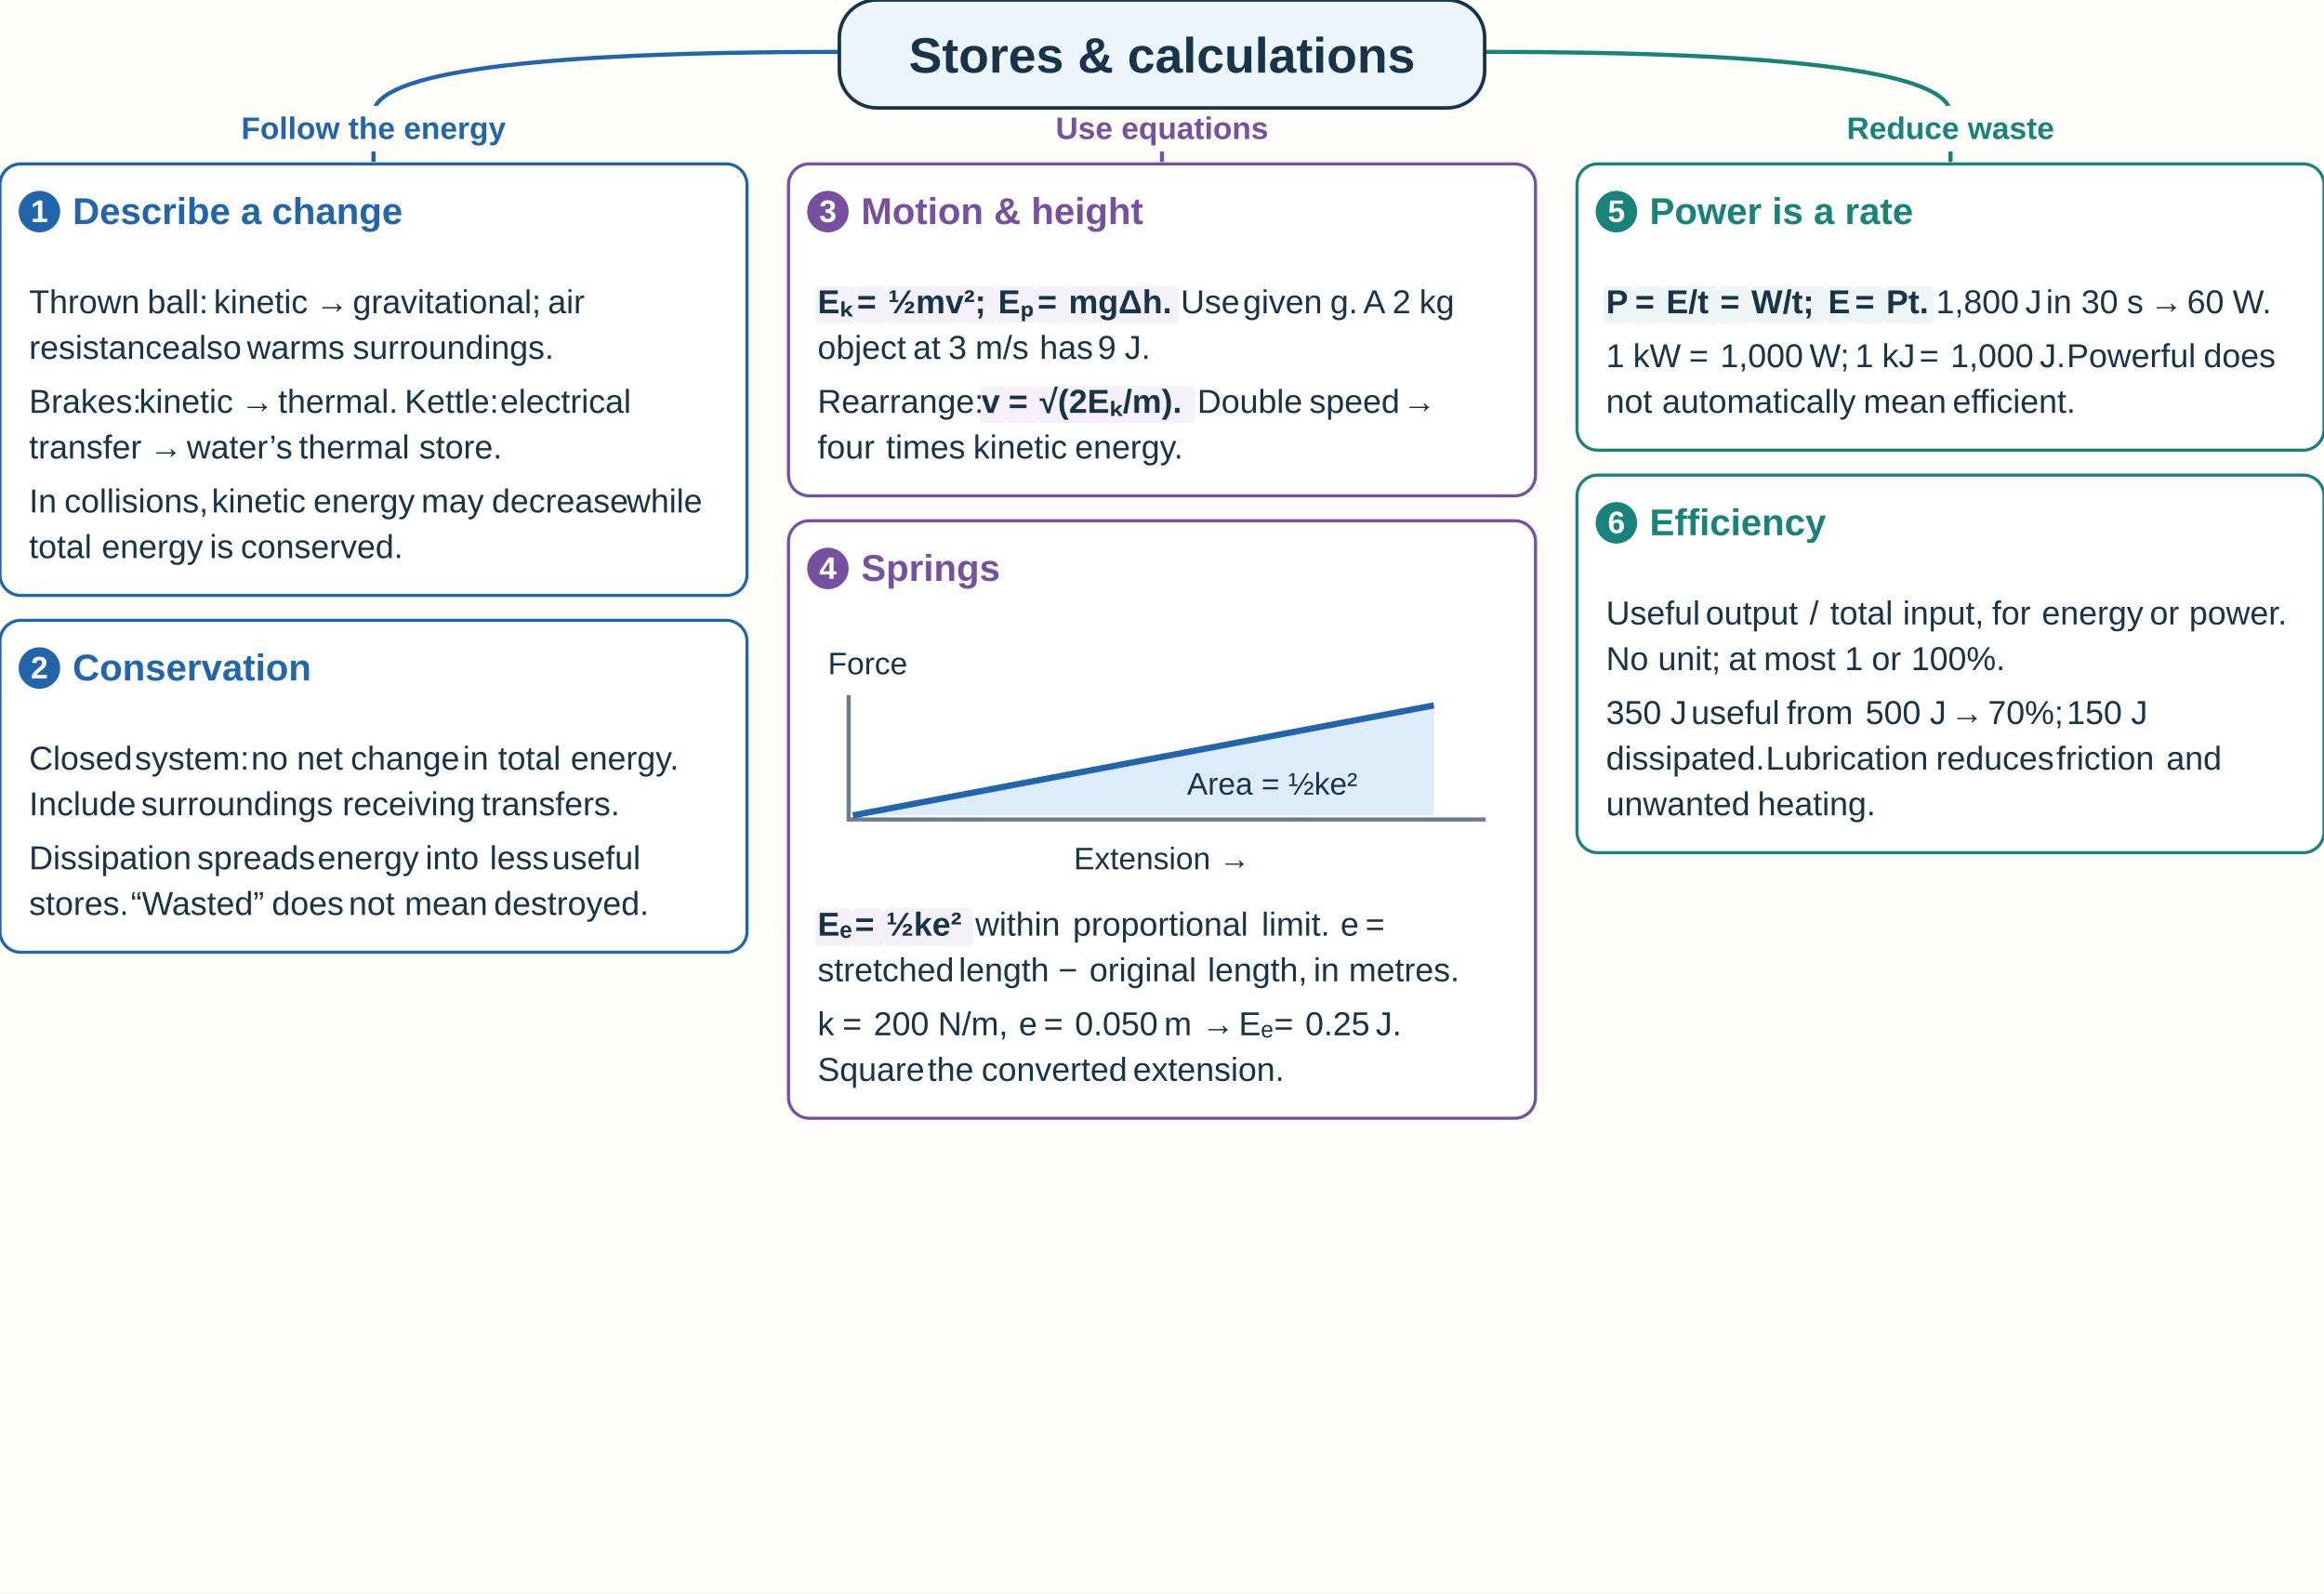
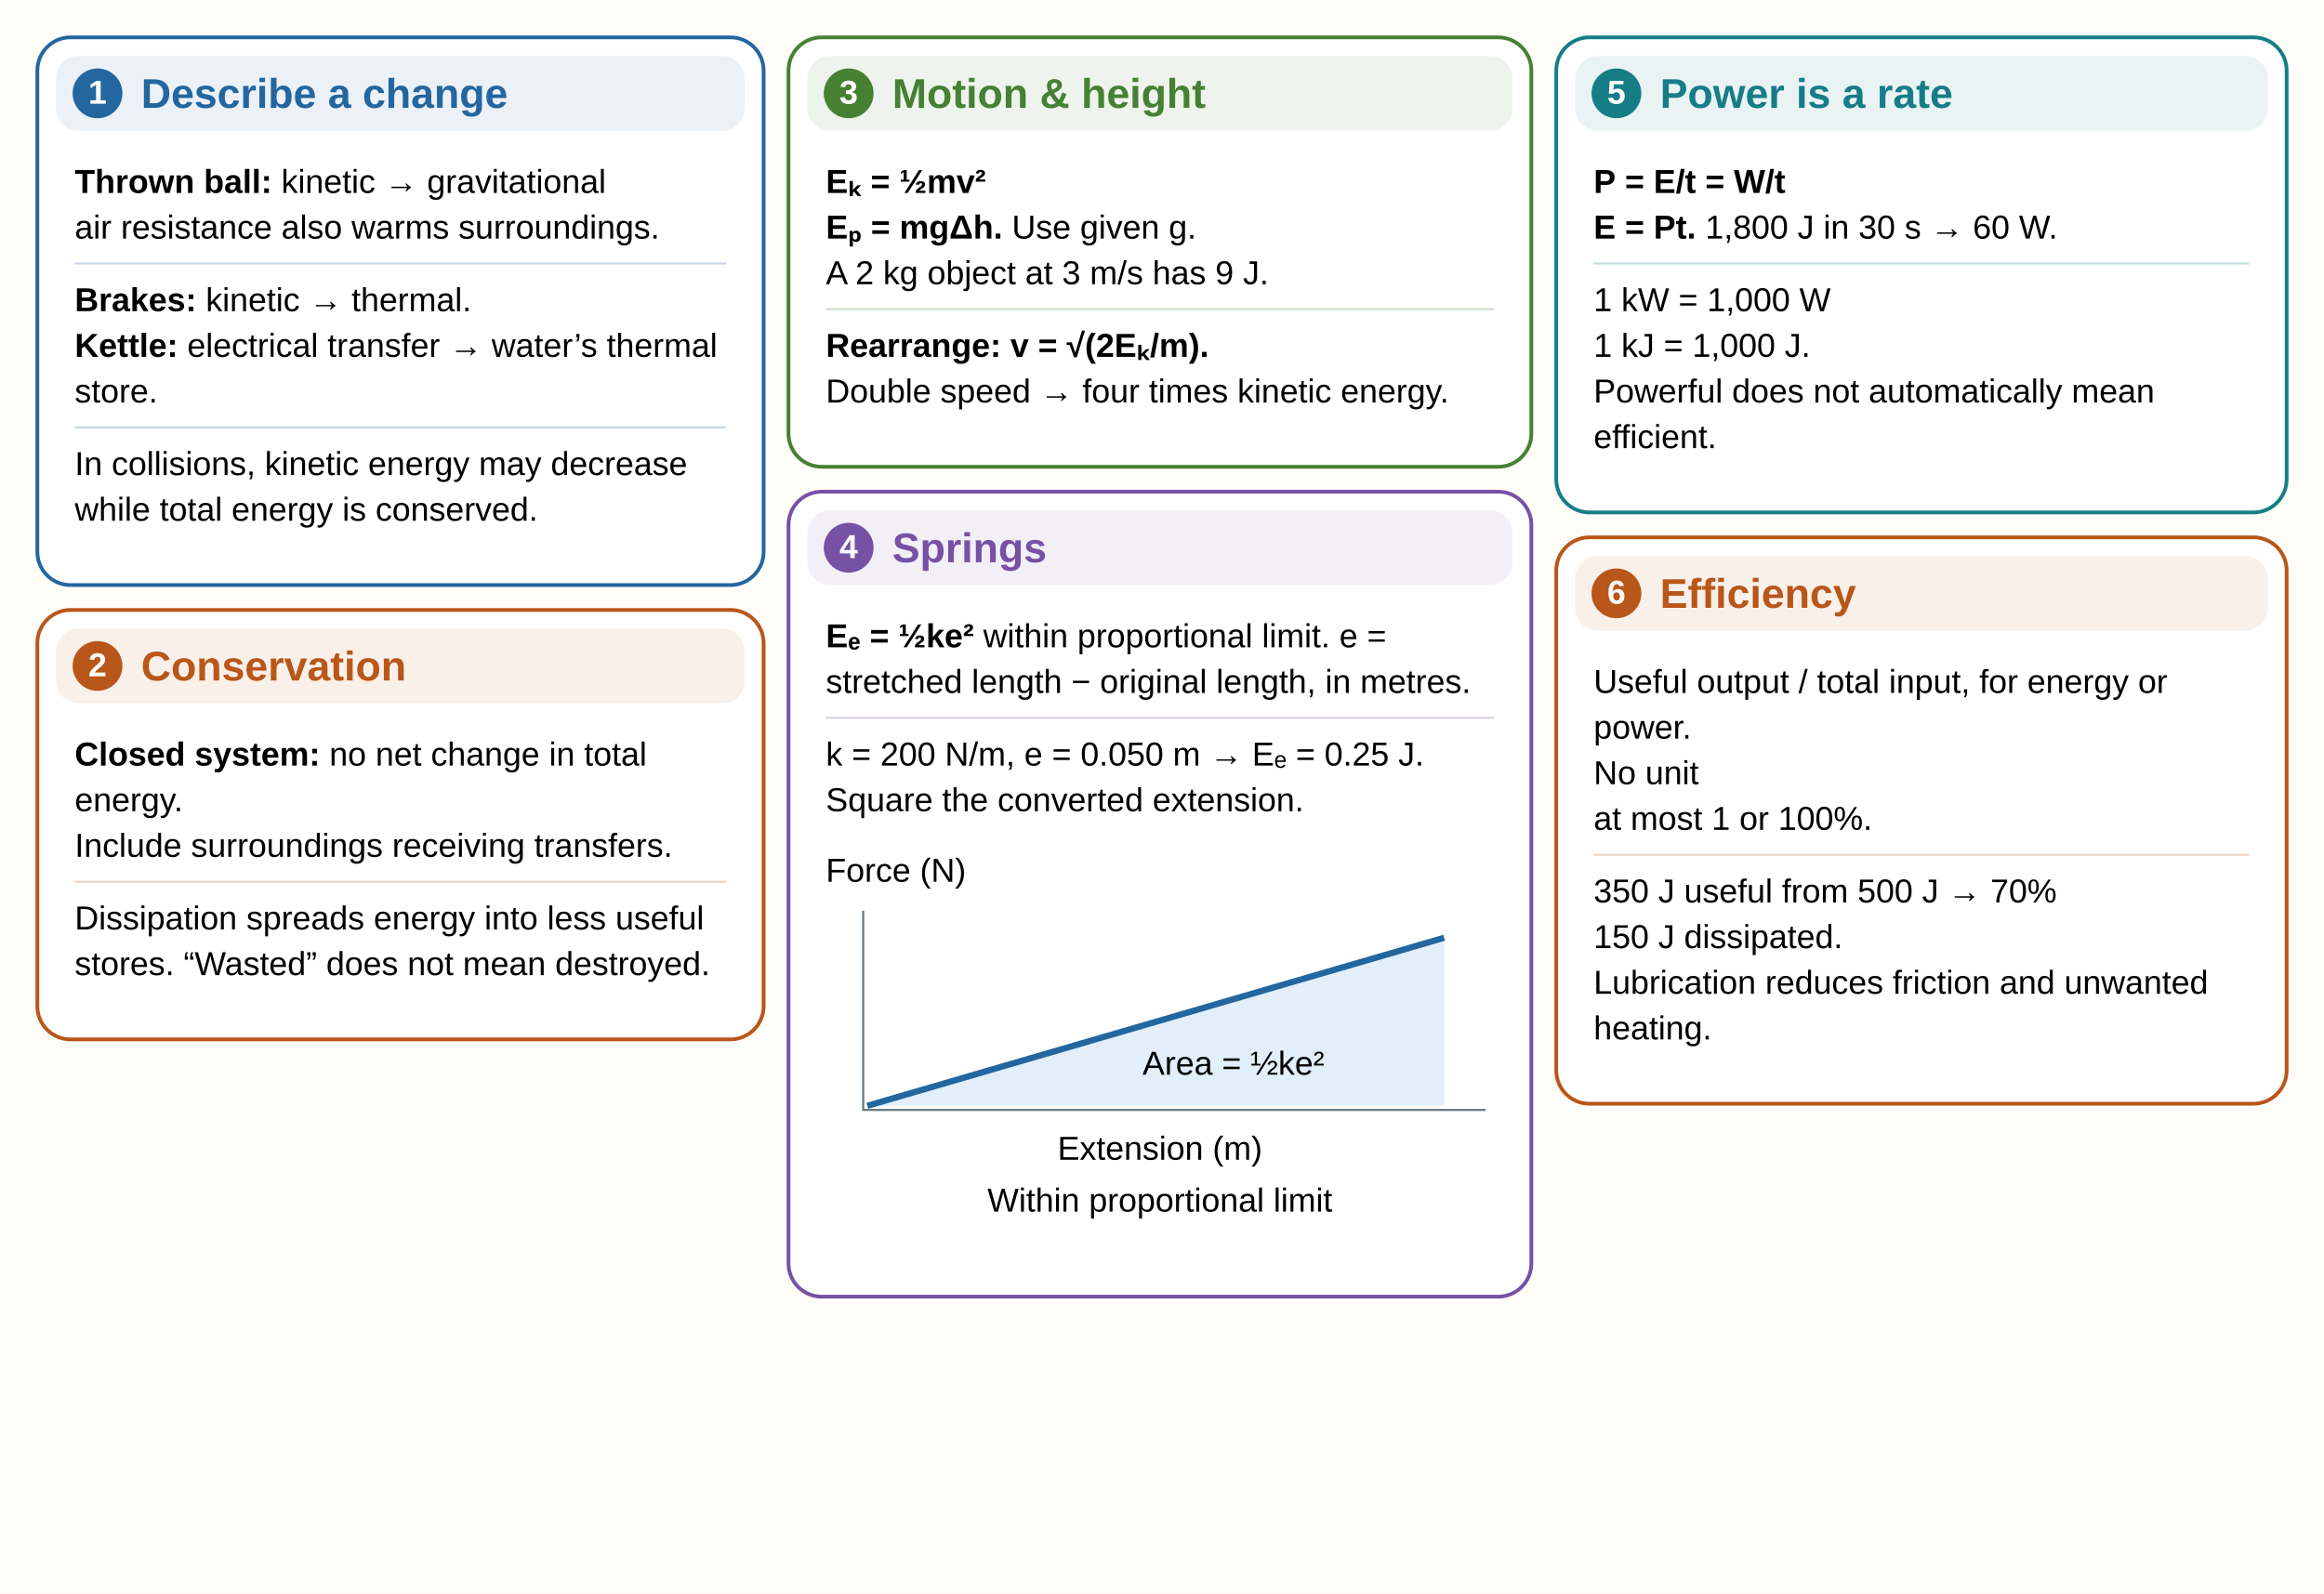
- <svg xmlns="http://www.w3.org/2000/svg" width="2400" height="1645.714" viewBox="0 0 1120 768" role="img" aria-labelledby="title description" data-print-width-mm="277" data-body-size="16">
+ <svg xmlns="http://www.w3.org/2000/svg" width="2400" height="1645.714" viewBox="0 0 1120 768" role="img" aria-labelledby="map-title map-description" data-print-width-mm="277" font-family="Segoe UI,Arial,sans-serif">
  <defs>
-     <radialGradient id="animalFill">
-       <stop stop-color="#fff5de" />
-       <stop offset="1" stop-color="#dceafd" />
-     </radialGradient>
-     <radialGradient id="nucleusFill">
-       <stop stop-color="#ddc7f4" />
-       <stop offset="1" stop-color="#9b79c2" />
-     </radialGradient>
-     <linearGradient id="leafFill" x2="0" y2="1">
-       <stop stop-color="#edf7b8" />
-       <stop offset="1" stop-color="#bfd882" />
-     </linearGradient>
+     <marker id="arrow-2366a0" viewBox="0 0 10 10" refX="9" refY="5" markerWidth="4" markerHeight="4" orient="auto-start-reverse">
+       <path d="M1 1L9 5L1 9" fill="none" stroke="#2366a0" stroke-width="2" stroke-linejoin="round" />
+     </marker>
+     <marker id="arrow-b95619" viewBox="0 0 10 10" refX="9" refY="5" markerWidth="4" markerHeight="4" orient="auto-start-reverse">
+       <path d="M1 1L9 5L1 9" fill="none" stroke="#b95619" stroke-width="2" stroke-linejoin="round" />
+     </marker>
+     <marker id="arrow-468133" viewBox="0 0 10 10" refX="9" refY="5" markerWidth="4" markerHeight="4" orient="auto-start-reverse">
+       <path d="M1 1L9 5L1 9" fill="none" stroke="#468133" stroke-width="2" stroke-linejoin="round" />
+     </marker>
+     <marker id="arrow-7651a5" viewBox="0 0 10 10" refX="9" refY="5" markerWidth="4" markerHeight="4" orient="auto-start-reverse">
+       <path d="M1 1L9 5L1 9" fill="none" stroke="#7651a5" stroke-width="2" stroke-linejoin="round" />
+     </marker>
+     <marker id="arrow-167d87" viewBox="0 0 10 10" refX="9" refY="5" markerWidth="4" markerHeight="4" orient="auto-start-reverse">
+       <path d="M1 1L9 5L1 9" fill="none" stroke="#167d87" stroke-width="2" stroke-linejoin="round" />
+     </marker>
+     <marker id="arrow-b95619" viewBox="0 0 10 10" refX="9" refY="5" markerWidth="4" markerHeight="4" orient="auto-start-reverse">
+       <path d="M1 1L9 5L1 9" fill="none" stroke="#b95619" stroke-width="2" stroke-linejoin="round" />
+     </marker>
  </defs>
-   <rect width="1120" height="768" fill="#fffefa" />
-   <g font-family="Segoe UI, Arial, sans-serif" fill="#18344a">
-     <path class="relationship-path" d="M404.508 25Q180.0 25 180.0 55V78" stroke="#2166ad" stroke-width="2" fill="none" />
-     <rect x="107.5" y="51" width="145.0" height="22" rx="5" fill="#fffefa" />
-     <text class="diagram-label" x="180.00" y="67.00" font-size="15" fill="#2166ad" font-weight="700" text-anchor="middle">Follow the energy</text>
-     <g class="map-section" id="section-1" data-source-panel="0" data-bounds="0,0,360,208" transform="translate(0 79)">
-       <rect width="360" height="208" rx="10" fill="white" stroke="#2166ad" stroke-width="1.5" />
-       <g class="section-heading">
-         <circle cx="19" cy="23" r="10" fill="#2166ad" />
-         <text class="" x="19.00" y="28.00" font-size="15" fill="white" font-weight="700" text-anchor="middle">1</text>
-         <text class="" x="35.00" y="29.00" font-size="18" fill="#2166ad" font-weight="700" text-anchor="start">Describe a change</text>
-       </g>
-       <g class="section-body">
-         <text class="body-text" x="14.00" y="72.00" font-size="16" fill="#18344a" font-weight="400" text-anchor="start">Thrown</text>
-         <text class="body-text" x="71.00" y="72.00" font-size="16" fill="#18344a" font-weight="400" text-anchor="start">ball:</text>
-         <text class="body-text" x="103.00" y="72.00" font-size="16" fill="#18344a" font-weight="400" text-anchor="start">kinetic</text>
-         <text class="body-text" x="152.00" y="72.00" font-size="16" fill="#18344a" font-weight="400" text-anchor="start">→</text>
-         <text class="body-text" x="170.00" y="72.00" font-size="16" fill="#18344a" font-weight="400" text-anchor="start">gravitational;</text>
-         <text class="body-text" x="264.00" y="72.00" font-size="16" fill="#18344a" font-weight="400" text-anchor="start">air</text>
-         <text class="body-text" x="14.00" y="94.00" font-size="16" fill="#18344a" font-weight="400" text-anchor="start">resistance</text>
-         <text class="body-text" x="87.00" y="94.00" font-size="16" fill="#18344a" font-weight="400" text-anchor="start">also</text>
-         <text class="body-text" x="119.00" y="94.00" font-size="16" fill="#18344a" font-weight="400" text-anchor="start">warms</text>
-         <text class="body-text" x="170.00" y="94.00" font-size="16" fill="#18344a" font-weight="400" text-anchor="start">surroundings.</text>
-         <text class="body-text" x="14.00" y="120.00" font-size="16" fill="#18344a" font-weight="400" text-anchor="start">Brakes:</text>
-         <text class="body-text" x="67.00" y="120.00" font-size="16" fill="#18344a" font-weight="400" text-anchor="start">kinetic</text>
-         <text class="body-text" x="116.00" y="120.00" font-size="16" fill="#18344a" font-weight="400" text-anchor="start">→</text>
-         <text class="body-text" x="134.00" y="120.00" font-size="16" fill="#18344a" font-weight="400" text-anchor="start">thermal.</text>
-         <text class="body-text" x="195.00" y="120.00" font-size="16" fill="#18344a" font-weight="400" text-anchor="start">Kettle:</text>
-         <text class="body-text" x="241.00" y="120.00" font-size="16" fill="#18344a" font-weight="400" text-anchor="start">electrical</text>
-         <text class="body-text" x="14.00" y="142.00" font-size="16" fill="#18344a" font-weight="400" text-anchor="start">transfer</text>
-         <text class="body-text" x="72.00" y="142.00" font-size="16" fill="#18344a" font-weight="400" text-anchor="start">→</text>
-         <text class="body-text" x="90.00" y="142.00" font-size="16" fill="#18344a" font-weight="400" text-anchor="start">water’s</text>
-         <text class="body-text" x="144.00" y="142.00" font-size="16" fill="#18344a" font-weight="400" text-anchor="start">thermal</text>
-         <text class="body-text" x="202.00" y="142.00" font-size="16" fill="#18344a" font-weight="400" text-anchor="start">store.</text>
-         <text class="body-text" x="14.00" y="168.00" font-size="16" fill="#18344a" font-weight="400" text-anchor="start">In</text>
-         <text class="body-text" x="31.00" y="168.00" font-size="16" fill="#18344a" font-weight="400" text-anchor="start">collisions,</text>
-         <text class="body-text" x="102.00" y="168.00" font-size="16" fill="#18344a" font-weight="400" text-anchor="start">kinetic</text>
-         <text class="body-text" x="151.00" y="168.00" font-size="16" fill="#18344a" font-weight="400" text-anchor="start">energy</text>
-         <text class="body-text" x="203.00" y="168.00" font-size="16" fill="#18344a" font-weight="400" text-anchor="start">may</text>
-         <text class="body-text" x="237.00" y="168.00" font-size="16" fill="#18344a" font-weight="400" text-anchor="start">decrease</text>
-         <text class="body-text" x="302.00" y="168.00" font-size="16" fill="#18344a" font-weight="400" text-anchor="start">while</text>
-         <text class="body-text" x="14.00" y="190.00" font-size="16" fill="#18344a" font-weight="400" text-anchor="start">total</text>
-         <text class="body-text" x="49.00" y="190.00" font-size="16" fill="#18344a" font-weight="400" text-anchor="start">energy</text>
-         <text class="body-text" x="101.00" y="190.00" font-size="16" fill="#18344a" font-weight="400" text-anchor="start">is</text>
-         <text class="body-text" x="116.00" y="190.00" font-size="16" fill="#18344a" font-weight="400" text-anchor="start">conserved.</text>
+   <rect width="1120" height="768" fill="#fffdf8" />
+   <g class="map-section" id="section-1" data-source-panel="0" data-bounds="0,0,350,264" transform="translate(18 18)">
+     <rect width="350" height="264" rx="16" fill="white" stroke="#2366a0" stroke-width="1.8" />
+     <g class="section-heading">
+       <rect x="9" y="9" width="332" height="36" rx="11" fill="#2366a0" opacity=".09" />
+       <circle cx="29" cy="27" r="12" fill="#2366a0" />
+       <text class="diagram-label" x="29" y="32" font-size="16" fill="white" font-weight="700" text-anchor="middle">1</text>
+       <text class="panel-title" x="50" y="34" font-size="20" fill="#2366a0" font-weight="700" text-anchor="start">Describe a change</text>
+     </g>
+     <g class="section-body">
+       <text class="body-text" x="18" y="75" font-size="16" fill="#000000" font-weight="400" text-anchor="start">
+         <tspan font-weight="700">Thrown</tspan>
+         <tspan font-weight="700">ball:</tspan> kinetic → gravitational</text>
+       <text class="body-text" x="18" y="97" font-size="16" fill="#000000" font-weight="400" text-anchor="start">air resistance also warms surroundings.</text>
+       <path class="section-divider" d="M18 109H332" stroke="#2366a0" stroke-opacity=".25" stroke-width="1" fill="none" />
+       <text class="body-text" x="18" y="132" font-size="16" fill="#000000" font-weight="400" text-anchor="start">
+         <tspan font-weight="700">Brakes:</tspan> kinetic → thermal.</text>
+       <text class="body-text" x="18" y="154" font-size="16" fill="#000000" font-weight="400" text-anchor="start">
+         <tspan font-weight="700">Kettle:</tspan> electrical transfer → water’s thermal</text>
+       <text class="body-text" x="18" y="176" font-size="16" fill="#000000" font-weight="400" text-anchor="start">store.</text>
+       <path class="section-divider" d="M18 188H332" stroke="#2366a0" stroke-opacity=".25" stroke-width="1" fill="none" />
+       <text class="body-text" x="18" y="211" font-size="16" fill="#000000" font-weight="400" text-anchor="start">In collisions, kinetic energy may decrease</text>
+       <text class="body-text" x="18" y="233" font-size="16" fill="#000000" font-weight="400" text-anchor="start">while total energy is conserved.</text>
+     </g>
+   </g>
+   <g class="map-section" id="section-2" data-source-panel="1" data-bounds="0,0,350,207" transform="translate(18 294)">
+     <rect width="350" height="207" rx="16" fill="white" stroke="#b95619" stroke-width="1.8" />
+     <g class="section-heading">
+       <rect x="9" y="9" width="332" height="36" rx="11" fill="#b95619" opacity=".09" />
+       <circle cx="29" cy="27" r="12" fill="#b95619" />
+       <text class="diagram-label" x="29" y="32" font-size="16" fill="white" font-weight="700" text-anchor="middle">2</text>
+       <text class="panel-title" x="50" y="34" font-size="20" fill="#b95619" font-weight="700" text-anchor="start">Conservation</text>
+     </g>
+     <g class="section-body">
+       <text class="body-text" x="18" y="75" font-size="16" fill="#000000" font-weight="400" text-anchor="start">
+         <tspan font-weight="700">Closed</tspan>
+         <tspan font-weight="700">system:</tspan> no net change in total</text>
+       <text class="body-text" x="18" y="97" font-size="16" fill="#000000" font-weight="400" text-anchor="start">energy.</text>
+       <text class="body-text" x="18" y="119" font-size="16" fill="#000000" font-weight="400" text-anchor="start">Include surroundings receiving transfers.</text>
+       <path class="section-divider" d="M18 131H332" stroke="#b95619" stroke-opacity=".25" stroke-width="1" fill="none" />
+       <text class="body-text" x="18" y="154" font-size="16" fill="#000000" font-weight="400" text-anchor="start">Dissipation spreads energy into less useful</text>
+       <text class="body-text" x="18" y="176" font-size="16" fill="#000000" font-weight="400" text-anchor="start">stores. “Wasted” does not mean destroyed.</text>
+     </g>
+   </g>
+   <g class="map-section" id="section-3" data-source-panel="2" data-bounds="0,0,358,207" transform="translate(380 18)">
+     <rect width="358" height="207" rx="16" fill="white" stroke="#468133" stroke-width="1.8" />
+     <g class="section-heading">
+       <rect x="9" y="9" width="340" height="36" rx="11" fill="#468133" opacity=".09" />
+       <circle cx="29" cy="27" r="12" fill="#468133" />
+       <text class="diagram-label" x="29" y="32" font-size="16" fill="white" font-weight="700" text-anchor="middle">3</text>
+       <text class="panel-title" x="50" y="34" font-size="20" fill="#468133" font-weight="700" text-anchor="start">Motion &amp; height</text>
+     </g>
+     <g class="section-body">
+       <text class="body-text" x="18" y="75" font-size="16" fill="#000000" font-weight="400" text-anchor="start">
+         <tspan font-weight="700">Eₖ</tspan>
+         <tspan font-weight="700">=</tspan>
+         <tspan font-weight="700">½mv²</tspan>
+       </text>
+       <text class="body-text" x="18" y="97" font-size="16" fill="#000000" font-weight="400" text-anchor="start">
+         <tspan font-weight="700">Eₚ</tspan>
+         <tspan font-weight="700">=</tspan>
+         <tspan font-weight="700">mgΔh.</tspan> Use given g.</text>
+       <text class="body-text" x="18" y="119" font-size="16" fill="#000000" font-weight="400" text-anchor="start">A 2 kg object at 3 m/s has 9 J.</text>
+       <path class="section-divider" d="M18 131H340" stroke="#468133" stroke-opacity=".25" stroke-width="1" fill="none" />
+       <text class="body-text" x="18" y="154" font-size="16" fill="#000000" font-weight="400" text-anchor="start">
+         <tspan font-weight="700">Rearrange:</tspan>
+         <tspan font-weight="700">v</tspan>
+         <tspan font-weight="700">=</tspan>
+         <tspan font-weight="700">√(2Eₖ/m).</tspan>
+       </text>
+       <text class="body-text" x="18" y="176" font-size="16" fill="#000000" font-weight="400" text-anchor="start">Double speed → four times kinetic energy.</text>
+     </g>
+   </g>
+   <g class="map-section" id="section-4" data-source-panel="3" data-bounds="0,0,358,388" transform="translate(380 237)">
+     <rect width="358" height="388" rx="16" fill="white" stroke="#7651a5" stroke-width="1.8" />
+     <g class="section-heading">
+       <rect x="9" y="9" width="340" height="36" rx="11" fill="#7651a5" opacity=".09" />
+       <circle cx="29" cy="27" r="12" fill="#7651a5" />
+       <text class="diagram-label" x="29" y="32" font-size="16" fill="white" font-weight="700" text-anchor="middle">4</text>
+       <text class="panel-title" x="50" y="34" font-size="20" fill="#7651a5" font-weight="700" text-anchor="start">Springs</text>
+     </g>
+     <g class="section-body">
+       <text class="body-text" x="18" y="75" font-size="16" fill="#000000" font-weight="400" text-anchor="start">
+         <tspan font-weight="700">Eₑ</tspan>
+         <tspan font-weight="700">=</tspan>
+         <tspan font-weight="700">½ke²</tspan> within proportional limit. e =</text>
+       <text class="body-text" x="18" y="97" font-size="16" fill="#000000" font-weight="400" text-anchor="start">stretched length − original length, in metres.</text>
+       <path class="section-divider" d="M18 109H340" stroke="#7651a5" stroke-opacity=".25" stroke-width="1" fill="none" />
+       <text class="body-text" x="18" y="132" font-size="16" fill="#000000" font-weight="400" text-anchor="start">k = 200 N/m, e = 0.050 m → Eₑ = 0.25 J.</text>
+       <text class="body-text" x="18" y="154" font-size="16" fill="#000000" font-weight="400" text-anchor="start">Square the converted extension.</text>
+       <g transform="translate(18 172)">
+         <g class="concept-illustration">
+           <text class="diagram-label" x="0" y="16" font-size="16" fill="#000000" text-anchor="start">Force (N)</text>
+           <path d="M18 30V126H318" fill="none" stroke="#667781" stroke-width="1" />
+           <path d="M20 124L298 43V124Z" fill="#e2eef9" />
+           <path d="M20 124L298 43" fill="none" stroke="#2366a0" stroke-width="3" />
+           <text class="diagram-label" x="196.42" y="109" font-size="16" fill="#000000" text-anchor="middle">Area = ½ke²</text>
+           <text class="diagram-label" x="161.0" y="150" font-size="16" fill="#000000" text-anchor="middle">Extension (m)</text>
+           <text class="diagram-label" x="161.0" y="175" font-size="16" fill="#000000" text-anchor="middle">Within proportional limit</text>
+         </g>
      </g>
    </g>
-     <g class="map-section" id="section-2" data-source-panel="1" data-bounds="0,0,360,160" transform="translate(0 299)">
-       <rect width="360" height="160" rx="10" fill="white" stroke="#2166ad" stroke-width="1.5" />
-       <g class="section-heading">
-         <circle cx="19" cy="23" r="10" fill="#2166ad" />
-         <text class="" x="19.00" y="28.00" font-size="15" fill="white" font-weight="700" text-anchor="middle">2</text>
-         <text class="" x="35.00" y="29.00" font-size="18" fill="#2166ad" font-weight="700" text-anchor="start">Conservation</text>
-       </g>
-       <g class="section-body">
-         <text class="body-text" x="14.00" y="72.00" font-size="16" fill="#18344a" font-weight="400" text-anchor="start">Closed</text>
-         <text class="body-text" x="65.00" y="72.00" font-size="16" fill="#18344a" font-weight="400" text-anchor="start">system:</text>
-         <text class="body-text" x="121.00" y="72.00" font-size="16" fill="#18344a" font-weight="400" text-anchor="start">no</text>
-         <text class="body-text" x="143.00" y="72.00" font-size="16" fill="#18344a" font-weight="400" text-anchor="start">net</text>
-         <text class="body-text" x="169.00" y="72.00" font-size="16" fill="#18344a" font-weight="400" text-anchor="start">change</text>
-         <text class="body-text" x="223.00" y="72.00" font-size="16" fill="#18344a" font-weight="400" text-anchor="start">in</text>
-         <text class="body-text" x="240.00" y="72.00" font-size="16" fill="#18344a" font-weight="400" text-anchor="start">total</text>
-         <text class="body-text" x="275.00" y="72.00" font-size="16" fill="#18344a" font-weight="400" text-anchor="start">energy.</text>
-         <text class="body-text" x="14.00" y="94.00" font-size="16" fill="#18344a" font-weight="400" text-anchor="start">Include</text>
-         <text class="body-text" x="68.00" y="94.00" font-size="16" fill="#18344a" font-weight="400" text-anchor="start">surroundings</text>
-         <text class="body-text" x="165.00" y="94.00" font-size="16" fill="#18344a" font-weight="400" text-anchor="start">receiving</text>
-         <text class="body-text" x="232.00" y="94.00" font-size="16" fill="#18344a" font-weight="400" text-anchor="start">transfers.</text>
-         <text class="body-text" x="14.00" y="120.00" font-size="16" fill="#18344a" font-weight="400" text-anchor="start">Dissipation</text>
-         <text class="body-text" x="95.00" y="120.00" font-size="16" fill="#18344a" font-weight="400" text-anchor="start">spreads</text>
-         <text class="body-text" x="153.00" y="120.00" font-size="16" fill="#18344a" font-weight="400" text-anchor="start">energy</text>
-         <text class="body-text" x="205.00" y="120.00" font-size="16" fill="#18344a" font-weight="400" text-anchor="start">into</text>
-         <text class="body-text" x="236.00" y="120.00" font-size="16" fill="#18344a" font-weight="400" text-anchor="start">less</text>
-         <text class="body-text" x="266.00" y="120.00" font-size="16" fill="#18344a" font-weight="400" text-anchor="start">useful</text>
-         <text class="body-text" x="14.00" y="142.00" font-size="16" fill="#18344a" font-weight="400" text-anchor="start">stores.</text>
-         <text class="body-text" x="63.00" y="142.00" font-size="16" fill="#18344a" font-weight="400" text-anchor="start">“Wasted”</text>
-         <text class="body-text" x="131.00" y="142.00" font-size="16" fill="#18344a" font-weight="400" text-anchor="start">does</text>
-         <text class="body-text" x="168.00" y="142.00" font-size="16" fill="#18344a" font-weight="400" text-anchor="start">not</text>
-         <text class="body-text" x="195.00" y="142.00" font-size="16" fill="#18344a" font-weight="400" text-anchor="start">mean</text>
-         <text class="body-text" x="238.00" y="142.00" font-size="16" fill="#18344a" font-weight="400" text-anchor="start">destroyed.</text>
-       </g>
+   </g>
+   <g class="map-section" id="section-5" data-source-panel="4" data-bounds="0,0,352,229" transform="translate(750 18)">
+     <rect width="352" height="229" rx="16" fill="white" stroke="#167d87" stroke-width="1.8" />
+     <g class="section-heading">
+       <rect x="9" y="9" width="334" height="36" rx="11" fill="#167d87" opacity=".09" />
+       <circle cx="29" cy="27" r="12" fill="#167d87" />
+       <text class="diagram-label" x="29" y="32" font-size="16" fill="white" font-weight="700" text-anchor="middle">5</text>
+       <text class="panel-title" x="50" y="34" font-size="20" fill="#167d87" font-weight="700" text-anchor="start">Power is a rate</text>
    </g>
-     <path class="relationship-path" d="M560 52Q560.0 55 560.0 55V78" stroke="#7750a1" stroke-width="2" fill="none" />
-     <rect x="500.5" y="51" width="119.0" height="22" rx="5" fill="#fffefa" />
-     <text class="diagram-label" x="560.00" y="67.00" font-size="15" fill="#7750a1" font-weight="700" text-anchor="middle">Use equations</text>
-     <g class="map-section" id="section-3" data-source-panel="2" data-bounds="0,0,360,160" transform="translate(380 79)">
-       <rect width="360" height="160" rx="10" fill="white" stroke="#7750a1" stroke-width="1.5" />
-       <g class="section-heading">
-         <circle cx="19" cy="23" r="10" fill="#7750a1" />
-         <text class="" x="19.00" y="28.00" font-size="15" fill="white" font-weight="700" text-anchor="middle">3</text>
-         <text class="" x="35.00" y="29.00" font-size="18" fill="#7750a1" font-weight="700" text-anchor="start">Motion &amp; height</text>
-       </g>
-       <g class="section-body">
-         <rect x="13.00" y="59.00" width="19.00" height="18" rx="2" fill="#7750a1" opacity=".08" />
-         <text class="body-text" x="14.00" y="72.00" font-size="16" fill="#18344a" font-weight="700" text-anchor="start">Eₖ</text>
-         <rect x="32.00" y="59.00" width="15.00" height="18" rx="2" fill="#7750a1" opacity=".08" />
-         <text class="body-text" x="33.00" y="72.00" font-size="16" fill="#18344a" font-weight="700" text-anchor="start">=</text>
-         <rect x="47.00" y="59.00" width="53.00" height="18" rx="2" fill="#7750a1" opacity=".08" />
-         <text class="body-text" x="48.00" y="72.00" font-size="16" fill="#18344a" font-weight="700" text-anchor="start">½mv²;</text>
-         <rect x="100.00" y="59.00" width="19.00" height="18" rx="2" fill="#7750a1" opacity=".08" />
-         <text class="body-text" x="101.00" y="72.00" font-size="16" fill="#18344a" font-weight="700" text-anchor="start">Eₚ</text>
-         <rect x="119.00" y="59.00" width="15.00" height="18" rx="2" fill="#7750a1" opacity=".08" />
-         <text class="body-text" x="120.00" y="72.00" font-size="16" fill="#18344a" font-weight="700" text-anchor="start">=</text>
-         <rect x="134.00" y="59.00" width="54.00" height="18" rx="2" fill="#7750a1" opacity=".08" />
-         <text class="body-text" x="135.00" y="72.00" font-size="16" fill="#18344a" font-weight="700" text-anchor="start">mgΔh.</text>
-         <text class="body-text" x="189.00" y="72.00" font-size="16" fill="#18344a" font-weight="400" text-anchor="start">Use</text>
-         <text class="body-text" x="219.00" y="72.00" font-size="16" fill="#18344a" font-weight="400" text-anchor="start">given</text>
-         <text class="body-text" x="261.00" y="72.00" font-size="16" fill="#18344a" font-weight="400" text-anchor="start">g.</text>
-         <text class="body-text" x="277.00" y="72.00" font-size="16" fill="#18344a" font-weight="400" text-anchor="start">A</text>
-         <text class="body-text" x="291.00" y="72.00" font-size="16" fill="#18344a" font-weight="400" text-anchor="start">2</text>
-         <text class="body-text" x="304.00" y="72.00" font-size="16" fill="#18344a" font-weight="400" text-anchor="start">kg</text>
-         <text class="body-text" x="14.00" y="94.00" font-size="16" fill="#18344a" font-weight="400" text-anchor="start">object</text>
-         <text class="body-text" x="60.00" y="94.00" font-size="16" fill="#18344a" font-weight="400" text-anchor="start">at</text>
-         <text class="body-text" x="77.00" y="94.00" font-size="16" fill="#18344a" font-weight="400" text-anchor="start">3</text>
-         <text class="body-text" x="90.00" y="94.00" font-size="16" fill="#18344a" font-weight="400" text-anchor="start">m/s</text>
-         <text class="body-text" x="121.00" y="94.00" font-size="16" fill="#18344a" font-weight="400" text-anchor="start">has</text>
-         <text class="body-text" x="149.00" y="94.00" font-size="16" fill="#18344a" font-weight="400" text-anchor="start">9</text>
-         <text class="body-text" x="162.00" y="94.00" font-size="16" fill="#18344a" font-weight="400" text-anchor="start">J.</text>
-         <text class="body-text" x="14.00" y="120.00" font-size="16" fill="#18344a" font-weight="400" text-anchor="start">Rearrange:</text>
-         <rect x="92.00" y="107.00" width="13.00" height="18" rx="2" fill="#7750a1" opacity=".08" />
-         <text class="body-text" x="93.00" y="120.00" font-size="16" fill="#18344a" font-weight="700" text-anchor="start">v</text>
-         <rect x="105.00" y="107.00" width="15.00" height="18" rx="2" fill="#7750a1" opacity=".08" />
-         <text class="body-text" x="106.00" y="120.00" font-size="16" fill="#18344a" font-weight="700" text-anchor="start">=</text>
-         <rect x="120.00" y="107.00" width="76.00" height="18" rx="2" fill="#7750a1" opacity=".08" />
-         <text class="body-text" x="121.00" y="120.00" font-size="16" fill="#18344a" font-weight="700" text-anchor="start">√(2Eₖ/m).</text>
-         <text class="body-text" x="197.00" y="120.00" font-size="16" fill="#18344a" font-weight="400" text-anchor="start">Double</text>
-         <text class="body-text" x="251.00" y="120.00" font-size="16" fill="#18344a" font-weight="400" text-anchor="start">speed</text>
-         <text class="body-text" x="296.00" y="120.00" font-size="16" fill="#18344a" font-weight="400" text-anchor="start">→</text>
-         <text class="body-text" x="14.00" y="142.00" font-size="16" fill="#18344a" font-weight="400" text-anchor="start">four</text>
-         <text class="body-text" x="47.00" y="142.00" font-size="16" fill="#18344a" font-weight="400" text-anchor="start">times</text>
-         <text class="body-text" x="89.00" y="142.00" font-size="16" fill="#18344a" font-weight="400" text-anchor="start">kinetic</text>
-         <text class="body-text" x="138.00" y="142.00" font-size="16" fill="#18344a" font-weight="400" text-anchor="start">energy.</text>
-       </g>
+     <g class="section-body">
+       <text class="body-text" x="18" y="75" font-size="16" fill="#000000" font-weight="400" text-anchor="start">
+         <tspan font-weight="700">P</tspan>
+         <tspan font-weight="700">=</tspan>
+         <tspan font-weight="700">E/t</tspan>
+         <tspan font-weight="700">=</tspan>
+         <tspan font-weight="700">W/t</tspan>
+       </text>
+       <text class="body-text" x="18" y="97" font-size="16" fill="#000000" font-weight="400" text-anchor="start">
+         <tspan font-weight="700">E</tspan>
+         <tspan font-weight="700">=</tspan>
+         <tspan font-weight="700">Pt.</tspan> 1,800 J in 30 s → 60 W.</text>
+       <path class="section-divider" d="M18 109H334" stroke="#167d87" stroke-opacity=".25" stroke-width="1" fill="none" />
+       <text class="body-text" x="18" y="132" font-size="16" fill="#000000" font-weight="400" text-anchor="start">1 kW = 1,000 W</text>
+       <text class="body-text" x="18" y="154" font-size="16" fill="#000000" font-weight="400" text-anchor="start">1 kJ = 1,000 J.</text>
+       <text class="body-text" x="18" y="176" font-size="16" fill="#000000" font-weight="400" text-anchor="start">Powerful does not automatically mean</text>
+       <text class="body-text" x="18" y="198" font-size="16" fill="#000000" font-weight="400" text-anchor="start">efficient.</text>
    </g>
-     <g class="map-section" id="section-4" data-source-panel="3" data-bounds="0,0,360,288" transform="translate(380 251)">
-       <rect width="360" height="288" rx="10" fill="white" stroke="#7750a1" stroke-width="1.5" />
-       <g class="section-heading">
-         <circle cx="19" cy="23" r="10" fill="#7750a1" />
-         <text class="" x="19.00" y="28.00" font-size="15" fill="white" font-weight="700" text-anchor="middle">4</text>
-         <text class="" x="35.00" y="29.00" font-size="18" fill="#7750a1" font-weight="700" text-anchor="start">Springs</text>
-       </g>
-       <g class="section-body">
-         <g class="concept-illustration" transform="translate(14 59)">
-           <text class="diagram-label" x="5.00" y="15.00" font-size="15" fill="#18344a" font-weight="400" text-anchor="start">Force</text>
-           <path d="M15 25V85H322" fill="none" stroke="#6e7d89" stroke-width="2" />
-           <path d="M17 83L297 30V83Z" fill="#deecfa" />
-           <path d="M17 83L297 30" fill="none" stroke="#2166ad" stroke-width="3" />
-           <text class="diagram-label" x="219.12" y="73.00" font-size="15" fill="#18344a" font-weight="400" text-anchor="middle">Area = ½ke²</text>
-           <text class="diagram-label" x="166.00" y="109.00" font-size="15" fill="#18344a" font-weight="400" text-anchor="middle">Extension →</text>
-         </g>
-         <rect x="13.00" y="187.00" width="18.00" height="18" rx="2" fill="#7750a1" opacity=".08" />
-         <text class="body-text" x="14.00" y="200.00" font-size="16" fill="#18344a" font-weight="700" text-anchor="start">Eₑ</text>
-         <rect x="31.00" y="187.00" width="15.00" height="18" rx="2" fill="#7750a1" opacity=".08" />
-         <text class="body-text" x="32.00" y="200.00" font-size="16" fill="#18344a" font-weight="700" text-anchor="start">=</text>
-         <rect x="46.00" y="187.00" width="43.00" height="18" rx="2" fill="#7750a1" opacity=".08" />
-         <text class="body-text" x="47.00" y="200.00" font-size="16" fill="#18344a" font-weight="700" text-anchor="start">½ke²</text>
-         <text class="body-text" x="90.00" y="200.00" font-size="16" fill="#18344a" font-weight="400" text-anchor="start">within</text>
-         <text class="body-text" x="137.00" y="200.00" font-size="16" fill="#18344a" font-weight="400" text-anchor="start">proportional</text>
-         <text class="body-text" x="228.00" y="200.00" font-size="16" fill="#18344a" font-weight="400" text-anchor="start">limit.</text>
-         <text class="body-text" x="266.00" y="200.00" font-size="16" fill="#18344a" font-weight="400" text-anchor="start">e</text>
-         <text class="body-text" x="278.00" y="200.00" font-size="16" fill="#18344a" font-weight="400" text-anchor="start">=</text>
-         <text class="body-text" x="14.00" y="222.00" font-size="16" fill="#18344a" font-weight="400" text-anchor="start">stretched</text>
-         <text class="body-text" x="82.00" y="222.00" font-size="16" fill="#18344a" font-weight="400" text-anchor="start">length</text>
-         <text class="body-text" x="130.00" y="222.00" font-size="16" fill="#18344a" font-weight="400" text-anchor="start">−</text>
-         <text class="body-text" x="145.00" y="222.00" font-size="16" fill="#18344a" font-weight="400" text-anchor="start">original</text>
-         <text class="body-text" x="202.00" y="222.00" font-size="16" fill="#18344a" font-weight="400" text-anchor="start">length,</text>
-         <text class="body-text" x="253.00" y="222.00" font-size="16" fill="#18344a" font-weight="400" text-anchor="start">in</text>
-         <text class="body-text" x="270.00" y="222.00" font-size="16" fill="#18344a" font-weight="400" text-anchor="start">metres.</text>
-         <text class="body-text" x="14.00" y="248.00" font-size="16" fill="#18344a" font-weight="400" text-anchor="start">k</text>
-         <text class="body-text" x="26.00" y="248.00" font-size="16" fill="#18344a" font-weight="400" text-anchor="start">=</text>
-         <text class="body-text" x="41.00" y="248.00" font-size="16" fill="#18344a" font-weight="400" text-anchor="start">200</text>
-         <text class="body-text" x="72.00" y="248.00" font-size="16" fill="#18344a" font-weight="400" text-anchor="start">N/m,</text>
-         <text class="body-text" x="111.00" y="248.00" font-size="16" fill="#18344a" font-weight="400" text-anchor="start">e</text>
-         <text class="body-text" x="123.00" y="248.00" font-size="16" fill="#18344a" font-weight="400" text-anchor="start">=</text>
-         <text class="body-text" x="138.00" y="248.00" font-size="16" fill="#18344a" font-weight="400" text-anchor="start">0.050</text>
-         <text class="body-text" x="181.00" y="248.00" font-size="16" fill="#18344a" font-weight="400" text-anchor="start">m</text>
-         <text class="body-text" x="199.00" y="248.00" font-size="16" fill="#18344a" font-weight="400" text-anchor="start">→</text>
-         <text class="body-text" x="217.00" y="248.00" font-size="16" fill="#18344a" font-weight="400" text-anchor="start">Eₑ</text>
-         <text class="body-text" x="234.00" y="248.00" font-size="16" fill="#18344a" font-weight="400" text-anchor="start">=</text>
-         <text class="body-text" x="249.00" y="248.00" font-size="16" fill="#18344a" font-weight="400" text-anchor="start">0.25</text>
-         <text class="body-text" x="283.00" y="248.00" font-size="16" fill="#18344a" font-weight="400" text-anchor="start">J.</text>
-         <text class="body-text" x="14.00" y="270.00" font-size="16" fill="#18344a" font-weight="400" text-anchor="start">Square</text>
-         <text class="body-text" x="67.00" y="270.00" font-size="16" fill="#18344a" font-weight="400" text-anchor="start">the</text>
-         <text class="body-text" x="93.00" y="270.00" font-size="16" fill="#18344a" font-weight="400" text-anchor="start">converted</text>
-         <text class="body-text" x="166.00" y="270.00" font-size="16" fill="#18344a" font-weight="400" text-anchor="start">extension.</text>
-       </g>
+   </g>
+   <g class="map-section" id="section-6" data-source-panel="5" data-bounds="0,0,352,273" transform="translate(750 259)">
+     <rect width="352" height="273" rx="16" fill="white" stroke="#b95619" stroke-width="1.8" />
+     <g class="section-heading">
+       <rect x="9" y="9" width="334" height="36" rx="11" fill="#b95619" opacity=".09" />
+       <circle cx="29" cy="27" r="12" fill="#b95619" />
+       <text class="diagram-label" x="29" y="32" font-size="16" fill="white" font-weight="700" text-anchor="middle">6</text>
+       <text class="panel-title" x="50" y="34" font-size="20" fill="#b95619" font-weight="700" text-anchor="start">Efficiency</text>
    </g>
-     <path class="relationship-path" d="M715.492 25Q940.0 25 940.0 55V78" stroke="#18837b" stroke-width="2" fill="none" />
-     <rect x="882.0" y="51" width="116.0" height="22" rx="5" fill="#fffefa" />
-     <text class="diagram-label" x="940.00" y="67.00" font-size="15" fill="#18837b" font-weight="700" text-anchor="middle">Reduce waste</text>
-     <g class="map-section" id="section-5" data-source-panel="4" data-bounds="0,0,360,138" transform="translate(760 79)">
-       <rect width="360" height="138" rx="10" fill="white" stroke="#18837b" stroke-width="1.5" />
-       <g class="section-heading">
-         <circle cx="19" cy="23" r="10" fill="#18837b" />
-         <text class="" x="19.00" y="28.00" font-size="15" fill="white" font-weight="700" text-anchor="middle">5</text>
-         <text class="" x="35.00" y="29.00" font-size="18" fill="#18837b" font-weight="700" text-anchor="start">Power is a rate</text>
-       </g>
-       <g class="section-body">
-         <rect x="13.00" y="59.00" width="14.00" height="18" rx="2" fill="#18837b" opacity=".08" />
-         <text class="body-text" x="14.00" y="72.00" font-size="16" fill="#18344a" font-weight="700" text-anchor="start">P</text>
-         <rect x="27.00" y="59.00" width="15.00" height="18" rx="2" fill="#18837b" opacity=".08" />
-         <text class="body-text" x="28.00" y="72.00" font-size="16" fill="#18344a" font-weight="700" text-anchor="start">=</text>
-         <rect x="42.00" y="59.00" width="26.00" height="18" rx="2" fill="#18837b" opacity=".08" />
-         <text class="body-text" x="43.00" y="72.00" font-size="16" fill="#18344a" font-weight="700" text-anchor="start">E/t</text>
-         <rect x="68.00" y="59.00" width="15.00" height="18" rx="2" fill="#18837b" opacity=".08" />
-         <text class="body-text" x="69.00" y="72.00" font-size="16" fill="#18344a" font-weight="700" text-anchor="start">=</text>
-         <rect x="83.00" y="59.00" width="37.00" height="18" rx="2" fill="#18837b" opacity=".08" />
-         <text class="body-text" x="84.00" y="72.00" font-size="16" fill="#18344a" font-weight="700" text-anchor="start">W/t;</text>
-         <rect x="120.00" y="59.00" width="13.00" height="18" rx="2" fill="#18837b" opacity=".08" />
-         <text class="body-text" x="121.00" y="72.00" font-size="16" fill="#18344a" font-weight="700" text-anchor="start">E</text>
-         <rect x="133.00" y="59.00" width="15.00" height="18" rx="2" fill="#18837b" opacity=".08" />
-         <text class="body-text" x="134.00" y="72.00" font-size="16" fill="#18344a" font-weight="700" text-anchor="start">=</text>
-         <rect x="148.00" y="59.00" width="24.00" height="18" rx="2" fill="#18837b" opacity=".08" />
-         <text class="body-text" x="149.00" y="72.00" font-size="16" fill="#18344a" font-weight="700" text-anchor="start">Pt.</text>
-         <text class="body-text" x="173.00" y="72.00" font-size="16" fill="#18344a" font-weight="400" text-anchor="start">1,800</text>
-         <text class="body-text" x="216.00" y="72.00" font-size="16" fill="#18344a" font-weight="400" text-anchor="start">J</text>
-         <text class="body-text" x="226.00" y="72.00" font-size="16" fill="#18344a" font-weight="400" text-anchor="start">in</text>
-         <text class="body-text" x="243.00" y="72.00" font-size="16" fill="#18344a" font-weight="400" text-anchor="start">30</text>
-         <text class="body-text" x="265.00" y="72.00" font-size="16" fill="#18344a" font-weight="400" text-anchor="start">s</text>
-         <text class="body-text" x="276.00" y="72.00" font-size="16" fill="#18344a" font-weight="400" text-anchor="start">→</text>
-         <text class="body-text" x="294.00" y="72.00" font-size="16" fill="#18344a" font-weight="400" text-anchor="start">60</text>
-         <text class="body-text" x="316.00" y="72.00" font-size="16" fill="#18344a" font-weight="400" text-anchor="start">W.</text>
-         <text class="body-text" x="14.00" y="98.00" font-size="16" fill="#18344a" font-weight="400" text-anchor="start">1</text>
-         <text class="body-text" x="27.00" y="98.00" font-size="16" fill="#18344a" font-weight="400" text-anchor="start">kW</text>
-         <text class="body-text" x="54.00" y="98.00" font-size="16" fill="#18344a" font-weight="400" text-anchor="start">=</text>
-         <text class="body-text" x="69.00" y="98.00" font-size="16" fill="#18344a" font-weight="400" text-anchor="start">1,000</text>
-         <text class="body-text" x="112.00" y="98.00" font-size="16" fill="#18344a" font-weight="400" text-anchor="start">W;</text>
-         <text class="body-text" x="134.00" y="98.00" font-size="16" fill="#18344a" font-weight="400" text-anchor="start">1</text>
-         <text class="body-text" x="147.00" y="98.00" font-size="16" fill="#18344a" font-weight="400" text-anchor="start">kJ</text>
-         <text class="body-text" x="165.00" y="98.00" font-size="16" fill="#18344a" font-weight="400" text-anchor="start">=</text>
-         <text class="body-text" x="180.00" y="98.00" font-size="16" fill="#18344a" font-weight="400" text-anchor="start">1,000</text>
-         <text class="body-text" x="223.00" y="98.00" font-size="16" fill="#18344a" font-weight="400" text-anchor="start">J.</text>
-         <text class="body-text" x="235.98" y="98.00" font-size="16" fill="#18344a" font-weight="400" text-anchor="start">Powerful</text>
-         <text class="body-text" x="301.98" y="98.00" font-size="16" fill="#18344a" font-weight="400" text-anchor="start">does</text>
-         <text class="body-text" x="14.00" y="120.00" font-size="16" fill="#18344a" font-weight="400" text-anchor="start">not</text>
-         <text class="body-text" x="41.00" y="120.00" font-size="16" fill="#18344a" font-weight="400" text-anchor="start">automatically</text>
-         <text class="body-text" x="138.00" y="120.00" font-size="16" fill="#18344a" font-weight="400" text-anchor="start">mean</text>
-         <text class="body-text" x="181.00" y="120.00" font-size="16" fill="#18344a" font-weight="400" text-anchor="start">efficient.</text>
-       </g>
-     </g>
-     <g class="map-section" id="section-6" data-source-panel="5" data-bounds="0,0,360,182" transform="translate(760 229)">
-       <rect width="360" height="182" rx="10" fill="white" stroke="#18837b" stroke-width="1.5" />
-       <g class="section-heading">
-         <circle cx="19" cy="23" r="10" fill="#18837b" />
-         <text class="" x="19.00" y="28.00" font-size="15" fill="white" font-weight="700" text-anchor="middle">6</text>
-         <text class="" x="35.00" y="29.00" font-size="18" fill="#18837b" font-weight="700" text-anchor="start">Efficiency</text>
-       </g>
-       <g class="section-body">
-         <text class="body-text" x="14.00" y="72.00" font-size="16" fill="#18344a" font-weight="400" text-anchor="start">Useful</text>
-         <text class="body-text" x="62.00" y="72.00" font-size="16" fill="#18344a" font-weight="400" text-anchor="start">output</text>
-         <text class="body-text" x="112.00" y="72.00" font-size="16" fill="#18344a" font-weight="400" text-anchor="start">/</text>
-         <text class="body-text" x="122.00" y="72.00" font-size="16" fill="#18344a" font-weight="400" text-anchor="start">total</text>
-         <text class="body-text" x="157.00" y="72.00" font-size="16" fill="#18344a" font-weight="400" text-anchor="start">input,</text>
-         <text class="body-text" x="200.00" y="72.00" font-size="16" fill="#18344a" font-weight="400" text-anchor="start">for</text>
-         <text class="body-text" x="224.00" y="72.00" font-size="16" fill="#18344a" font-weight="400" text-anchor="start">energy</text>
-         <text class="body-text" x="276.00" y="72.00" font-size="16" fill="#18344a" font-weight="400" text-anchor="start">or</text>
-         <text class="body-text" x="295.00" y="72.00" font-size="16" fill="#18344a" font-weight="400" text-anchor="start">power.</text>
-         <text class="body-text" x="14.00" y="94.00" font-size="16" fill="#18344a" font-weight="400" text-anchor="start">No</text>
-         <text class="body-text" x="39.00" y="94.00" font-size="16" fill="#18344a" font-weight="400" text-anchor="start">unit;</text>
-         <text class="body-text" x="73.00" y="94.00" font-size="16" fill="#18344a" font-weight="400" text-anchor="start">at</text>
-         <text class="body-text" x="90.00" y="94.00" font-size="16" fill="#18344a" font-weight="400" text-anchor="start">most</text>
-         <text class="body-text" x="129.00" y="94.00" font-size="16" fill="#18344a" font-weight="400" text-anchor="start">1</text>
-         <text class="body-text" x="142.00" y="94.00" font-size="16" fill="#18344a" font-weight="400" text-anchor="start">or</text>
-         <text class="body-text" x="161.00" y="94.00" font-size="16" fill="#18344a" font-weight="400" text-anchor="start">100%.</text>
-         <text class="body-text" x="14.00" y="120.00" font-size="16" fill="#18344a" font-weight="400" text-anchor="start">350</text>
-         <text class="body-text" x="45.00" y="120.00" font-size="16" fill="#18344a" font-weight="400" text-anchor="start">J</text>
-         <text class="body-text" x="55.00" y="120.00" font-size="16" fill="#18344a" font-weight="400" text-anchor="start">useful</text>
-         <text class="body-text" x="101.00" y="120.00" font-size="16" fill="#18344a" font-weight="400" text-anchor="start">from</text>
-         <text class="body-text" x="139.00" y="120.00" font-size="16" fill="#18344a" font-weight="400" text-anchor="start">500</text>
-         <text class="body-text" x="170.00" y="120.00" font-size="16" fill="#18344a" font-weight="400" text-anchor="start">J</text>
-         <text class="body-text" x="180.00" y="120.00" font-size="16" fill="#18344a" font-weight="400" text-anchor="start">→</text>
-         <text class="body-text" x="198.00" y="120.00" font-size="16" fill="#18344a" font-weight="400" text-anchor="start">70%;</text>
-         <text class="body-text" x="236.00" y="120.00" font-size="16" fill="#18344a" font-weight="400" text-anchor="start">150</text>
-         <text class="body-text" x="267.00" y="120.00" font-size="16" fill="#18344a" font-weight="400" text-anchor="start">J</text>
-         <text class="body-text" x="14.00" y="142.00" font-size="16" fill="#18344a" font-weight="400" text-anchor="start">dissipated.</text>
-         <text class="body-text" x="91.00" y="142.00" font-size="16" fill="#18344a" font-weight="400" text-anchor="start">Lubrication</text>
-         <text class="body-text" x="173.00" y="142.00" font-size="16" fill="#18344a" font-weight="400" text-anchor="start">reduces</text>
-         <text class="body-text" x="231.00" y="142.00" font-size="16" fill="#18344a" font-weight="400" text-anchor="start">friction</text>
-         <text class="body-text" x="284.00" y="142.00" font-size="16" fill="#18344a" font-weight="400" text-anchor="start">and</text>
-         <text class="body-text" x="14.00" y="164.00" font-size="16" fill="#18344a" font-weight="400" text-anchor="start">unwanted</text>
-         <text class="body-text" x="87.00" y="164.00" font-size="16" fill="#18344a" font-weight="400" text-anchor="start">heating.</text>
-       </g>
-     </g>
-     <g class="map-hub" data-bounds="404.5078125,0,310.984375,52">
-       <rect x="404.508" width="310.984" height="52" rx="18" fill="#edf5ff" stroke="#18344a" stroke-width="1.7" />
-       <text class="" x="560.00" y="35.00" font-size="24" fill="#18344a" font-weight="700" text-anchor="middle">Stores &amp; calculations</text>
+     <g class="section-body">
+       <text class="body-text" x="18" y="75" font-size="16" fill="#000000" font-weight="400" text-anchor="start">Useful output / total input, for energy or</text>
+       <text class="body-text" x="18" y="97" font-size="16" fill="#000000" font-weight="400" text-anchor="start">power.</text>
+       <text class="body-text" x="18" y="119" font-size="16" fill="#000000" font-weight="400" text-anchor="start">No unit</text>
+       <text class="body-text" x="18" y="141" font-size="16" fill="#000000" font-weight="400" text-anchor="start">at most 1 or 100%.</text>
+       <path class="section-divider" d="M18 153H334" stroke="#b95619" stroke-opacity=".25" stroke-width="1" fill="none" />
+       <text class="body-text" x="18" y="176" font-size="16" fill="#000000" font-weight="400" text-anchor="start">350 J useful from 500 J → 70%</text>
+       <text class="body-text" x="18" y="198" font-size="16" fill="#000000" font-weight="400" text-anchor="start">150 J dissipated.</text>
+       <text class="body-text" x="18" y="220" font-size="16" fill="#000000" font-weight="400" text-anchor="start">Lubrication reduces friction and unwanted</text>
+       <text class="body-text" x="18" y="242" font-size="16" fill="#000000" font-weight="400" text-anchor="start">heating.</text>
    </g>
  </g>
</svg>
